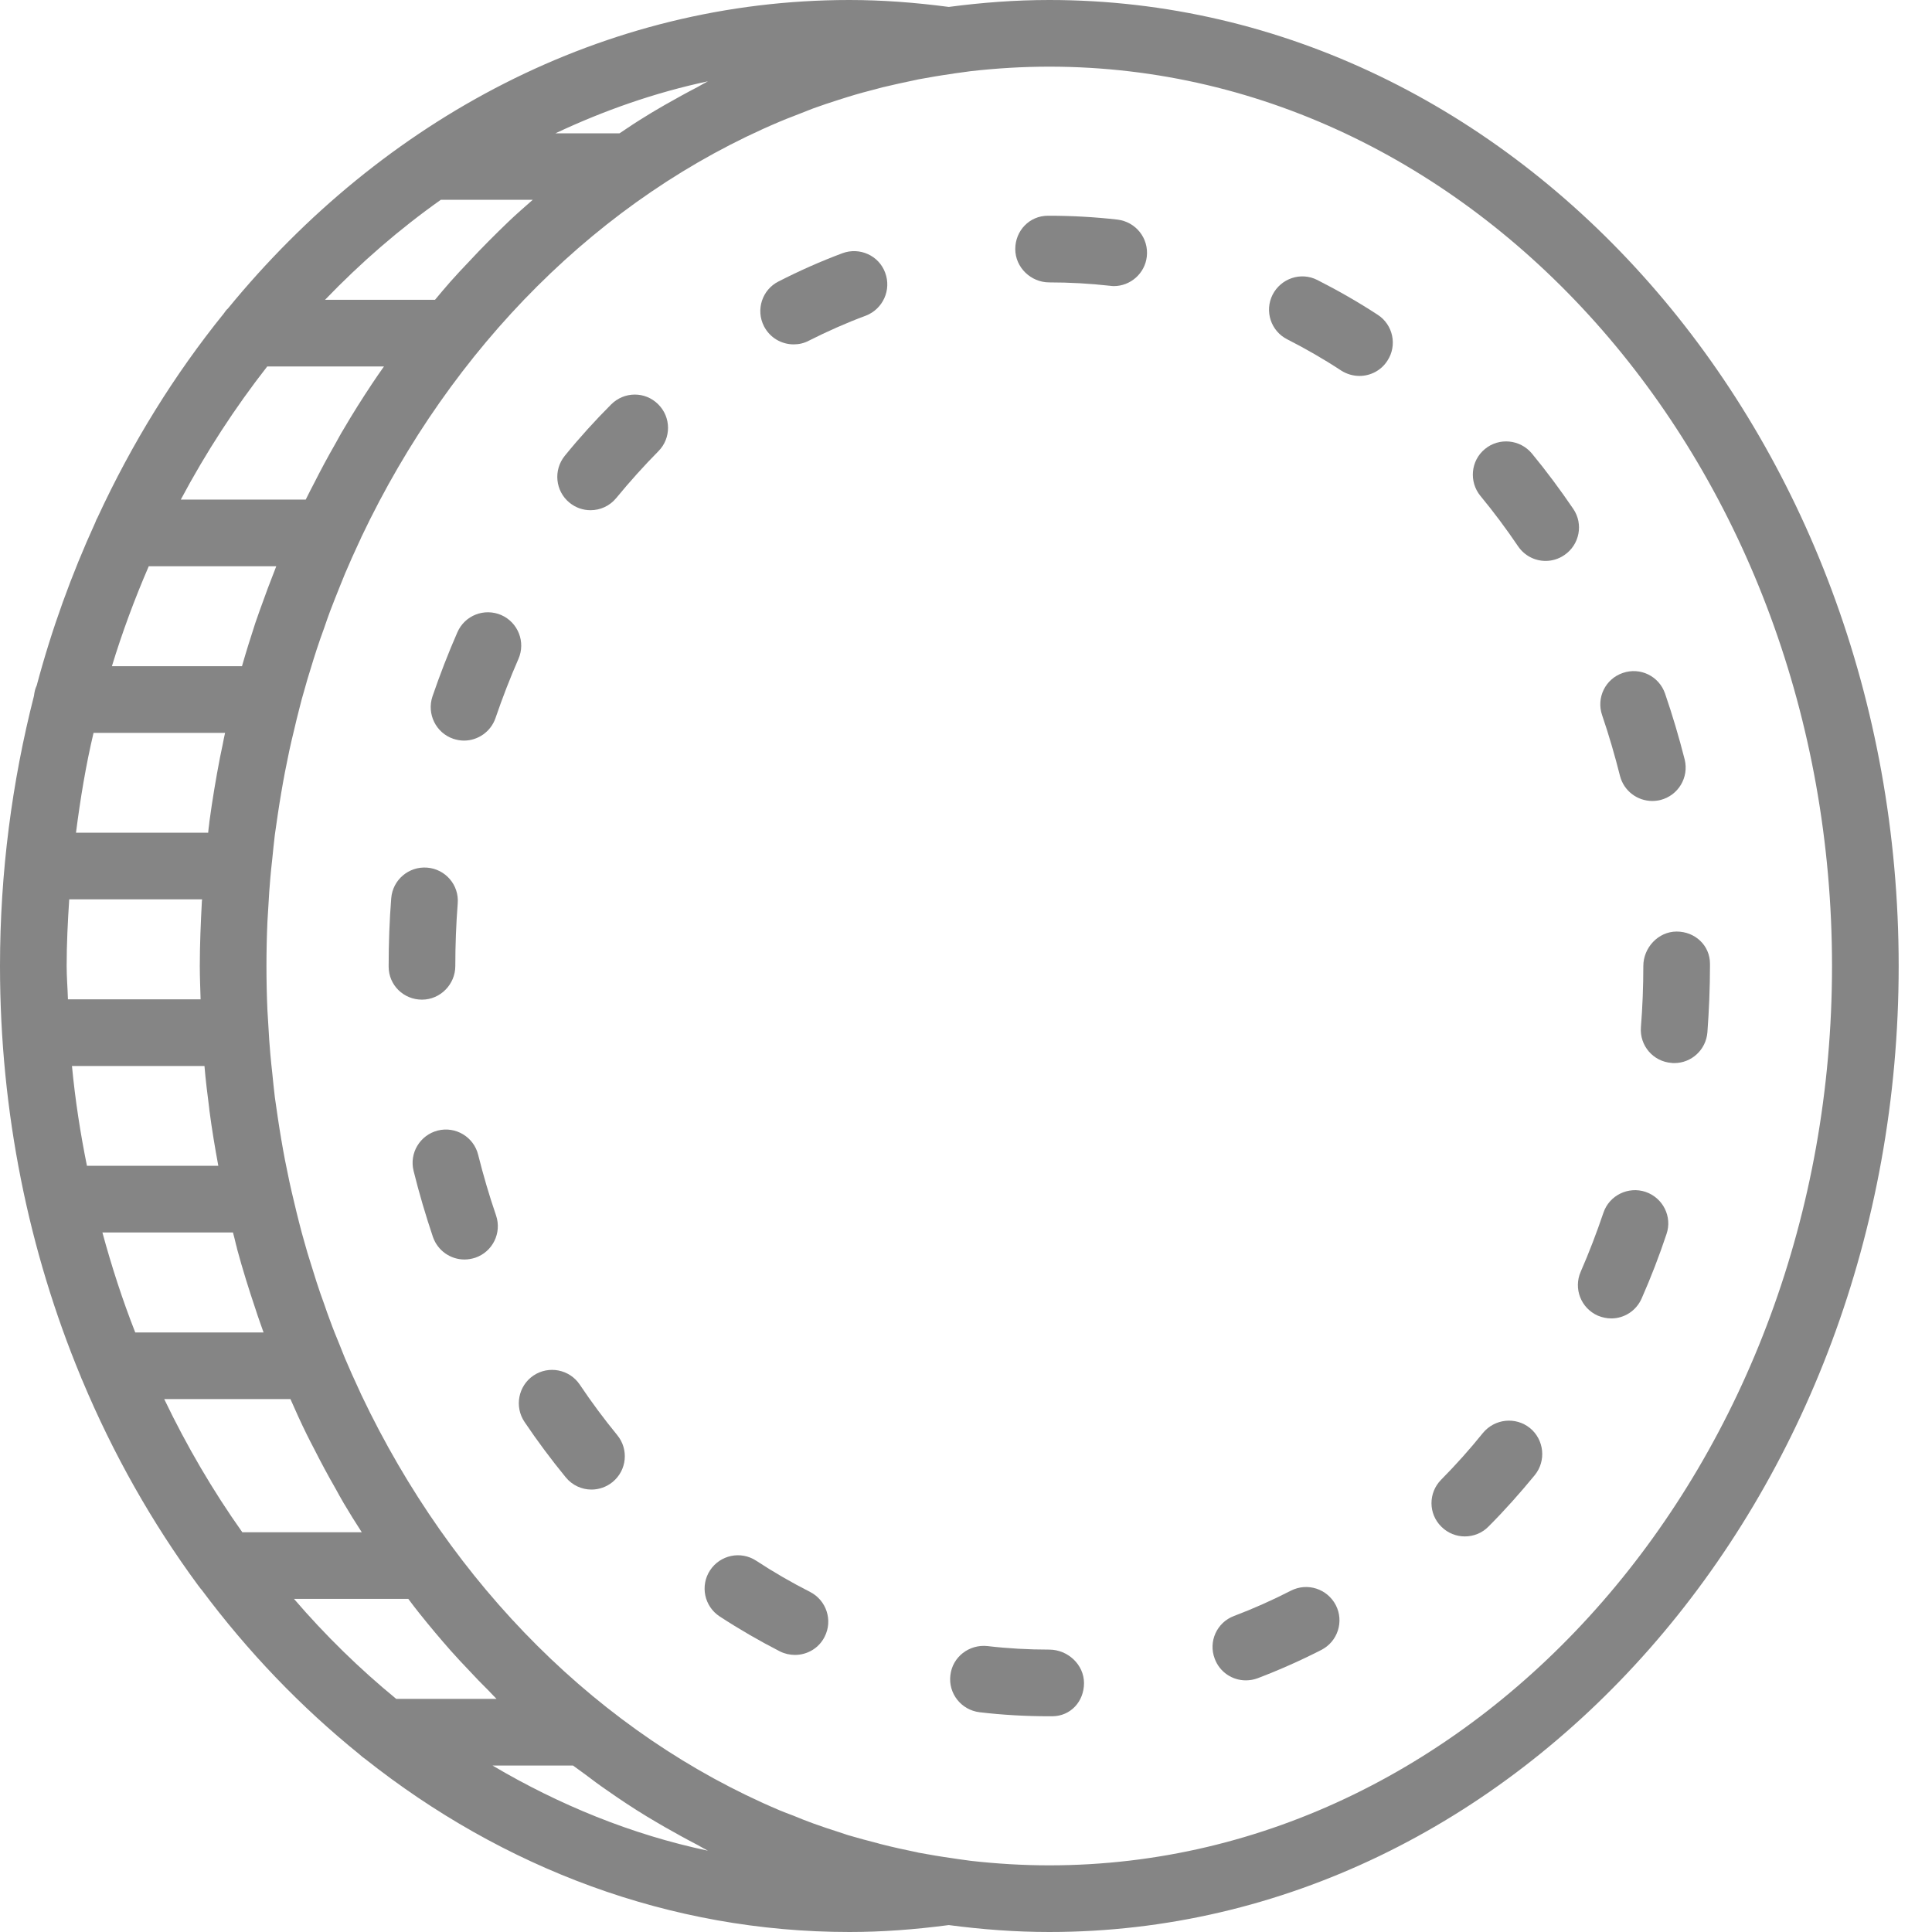
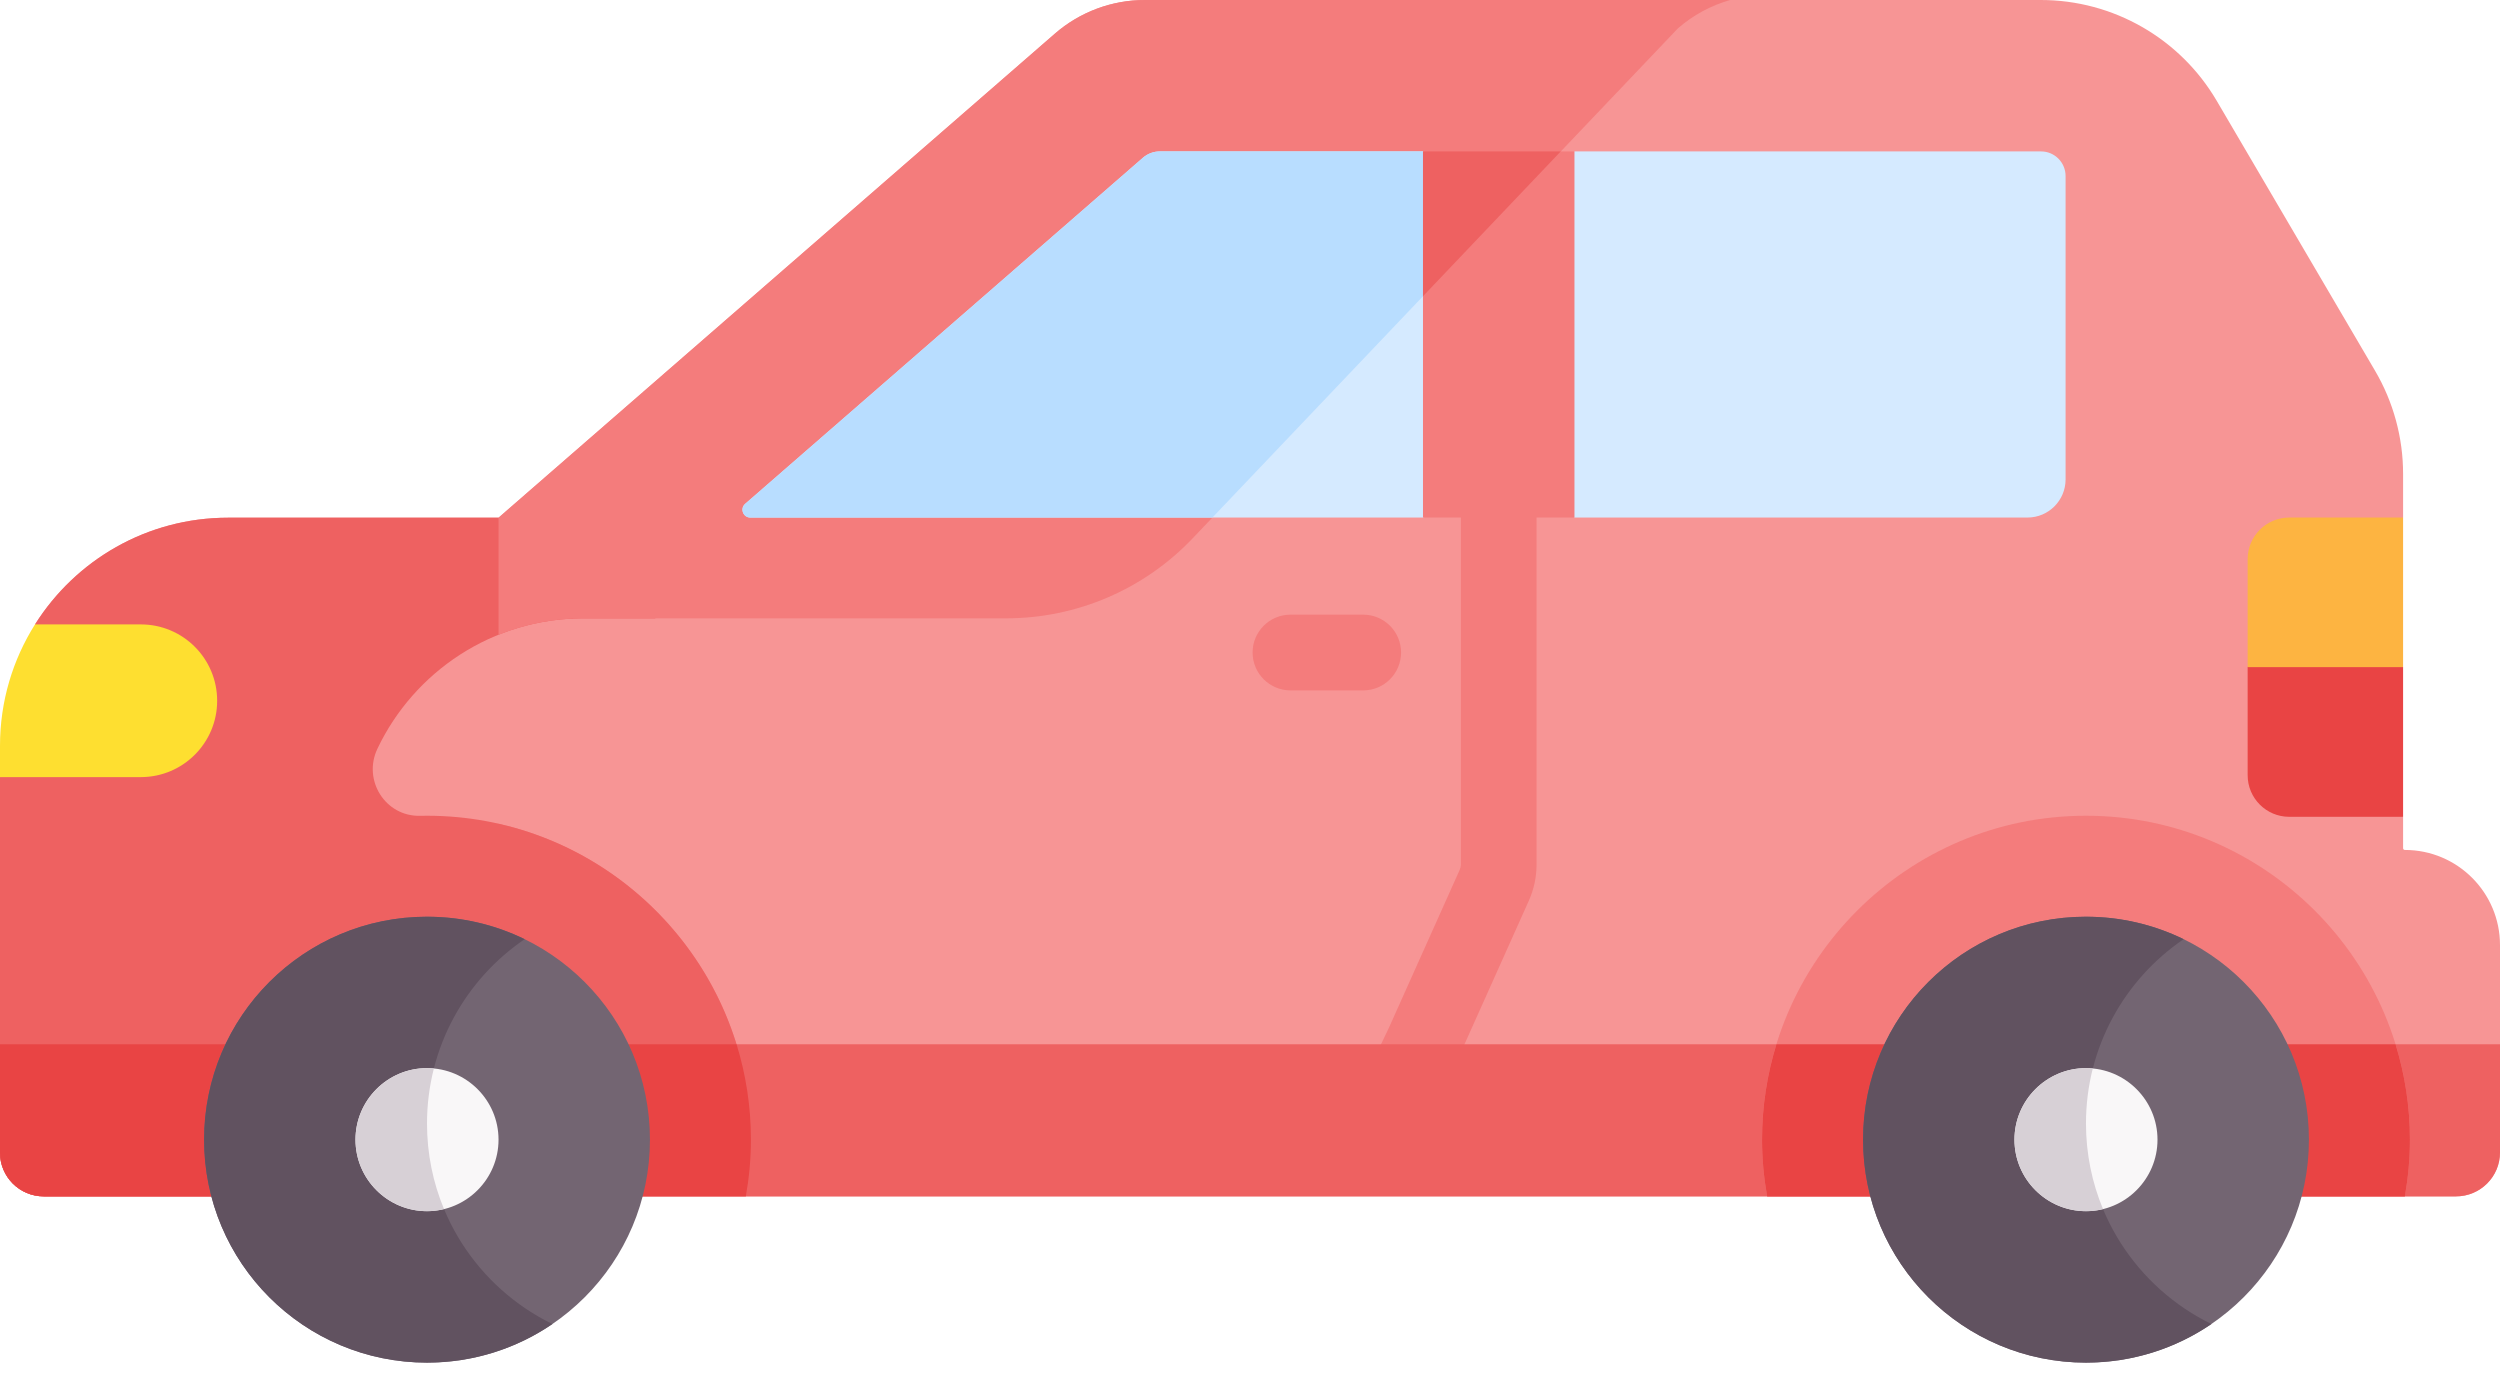
- <svg xmlns="http://www.w3.org/2000/svg" width="12" height="12" viewBox="0 0 12 12" fill="none">
-   <path d="M6.517 0C6.306 0 6.098 0.016 5.893 0.043C5.68 0.015 5.477 0 5.276 0C3.753 0 2.379 0.739 1.415 1.917C1.405 1.925 1.398 1.936 1.391 1.946C1.083 2.327 0.819 2.753 0.606 3.214C0.6 3.224 0.596 3.234 0.592 3.245C0.445 3.567 0.322 3.905 0.228 4.258C0.218 4.278 0.214 4.299 0.211 4.322C0.075 4.855 0 5.418 0 6C0 6.911 0.18 7.775 0.501 8.549C0.504 8.557 0.507 8.565 0.511 8.573C0.703 9.032 0.945 9.459 1.229 9.845C1.237 9.854 1.243 9.865 1.252 9.874C1.539 10.259 1.869 10.603 2.232 10.896C2.243 10.907 2.255 10.916 2.268 10.925C3.122 11.602 4.158 12 5.276 12C5.477 12 5.68 11.985 5.893 11.957C6.098 11.984 6.306 12 6.517 12C9.426 12 11.793 9.308 11.793 6C11.793 2.692 9.426 0 6.517 0ZM4.332 0.541C4.264 0.576 4.196 0.614 4.129 0.652C4.092 0.674 4.054 0.695 4.018 0.718C3.96 0.753 3.904 0.79 3.848 0.828H3.45C3.752 0.686 4.068 0.575 4.397 0.505C4.375 0.516 4.354 0.529 4.332 0.541ZM2.247 9.517H1.505C1.322 9.259 1.16 8.982 1.02 8.69H1.804C1.836 8.763 1.869 8.836 1.904 8.907C1.919 8.938 1.935 8.968 1.951 8.999C1.993 9.082 2.037 9.164 2.083 9.244C2.1 9.274 2.116 9.305 2.134 9.335C2.17 9.396 2.208 9.457 2.247 9.517ZM0.924 3.517H1.716C1.68 3.608 1.646 3.699 1.613 3.792C1.604 3.817 1.595 3.843 1.586 3.869C1.557 3.958 1.529 4.047 1.503 4.138H0.695C0.76 3.925 0.837 3.718 0.924 3.517ZM0.414 6C0.414 5.861 0.421 5.723 0.43 5.586H1.255C1.255 5.59 1.255 5.593 1.254 5.596C1.247 5.73 1.241 5.864 1.241 6C1.241 6.069 1.244 6.138 1.246 6.207H0.422C0.42 6.138 0.414 6.07 0.414 6ZM1.27 6.621C1.277 6.708 1.288 6.794 1.299 6.88C1.3 6.887 1.3 6.893 1.301 6.899C1.316 7.014 1.335 7.128 1.356 7.241H0.54C0.499 7.038 0.467 6.832 0.447 6.621H1.27ZM1.398 4.552C1.392 4.576 1.388 4.601 1.383 4.625C1.377 4.653 1.372 4.68 1.366 4.707C1.341 4.837 1.319 4.968 1.301 5.101C1.3 5.107 1.3 5.113 1.299 5.12C1.296 5.137 1.295 5.155 1.293 5.172H0.472C0.499 4.962 0.533 4.754 0.581 4.552H1.398ZM1.447 7.655C1.454 7.68 1.46 7.706 1.466 7.731C1.469 7.74 1.471 7.75 1.473 7.759C1.507 7.885 1.546 8.009 1.587 8.131C1.595 8.157 1.604 8.182 1.613 8.208C1.621 8.231 1.629 8.254 1.637 8.276H0.84C0.761 8.075 0.694 7.868 0.636 7.655H1.447ZM2.134 2.666C2.116 2.695 2.1 2.726 2.083 2.756C2.037 2.836 1.993 2.918 1.951 3.001C1.935 3.032 1.919 3.062 1.904 3.093C1.902 3.096 1.901 3.1 1.899 3.103H1.123C1.28 2.808 1.46 2.532 1.66 2.276H2.385C2.36 2.312 2.334 2.348 2.31 2.385C2.249 2.477 2.19 2.57 2.134 2.666ZM2.738 1.241H3.309C3.258 1.286 3.206 1.331 3.157 1.378C3.115 1.418 3.075 1.458 3.034 1.499C2.993 1.54 2.953 1.582 2.913 1.625C2.875 1.665 2.836 1.706 2.799 1.748C2.766 1.785 2.734 1.824 2.702 1.862H2.019C2.241 1.631 2.481 1.423 2.738 1.241ZM1.826 9.931H2.536C2.559 9.962 2.582 9.992 2.606 10.022C2.669 10.101 2.733 10.177 2.799 10.252C2.836 10.294 2.875 10.335 2.913 10.375C2.953 10.418 2.993 10.46 3.035 10.501C3.051 10.518 3.067 10.535 3.084 10.552H2.461C2.234 10.366 2.021 10.158 1.826 9.931ZM4.397 11.495C3.923 11.395 3.474 11.211 3.059 10.966H3.559C3.586 10.986 3.613 11.005 3.64 11.025C3.682 11.057 3.725 11.089 3.769 11.119C3.85 11.176 3.933 11.231 4.017 11.282C4.054 11.305 4.092 11.326 4.129 11.348C4.196 11.386 4.264 11.424 4.332 11.459C4.354 11.471 4.375 11.484 4.397 11.495ZM6.517 11.586C6.353 11.586 6.19 11.576 6.03 11.558L5.95 11.547C5.939 11.545 5.928 11.544 5.917 11.542C5.845 11.532 5.774 11.52 5.704 11.507C5.698 11.505 5.692 11.504 5.687 11.503C5.618 11.489 5.55 11.474 5.483 11.457C5.473 11.455 5.463 11.452 5.453 11.449C5.39 11.433 5.327 11.416 5.266 11.398C5.247 11.392 5.228 11.385 5.209 11.379C5.156 11.362 5.104 11.345 5.052 11.326C5.01 11.311 4.968 11.294 4.927 11.277C4.898 11.266 4.87 11.256 4.842 11.244C3.729 10.773 2.807 9.848 2.245 8.665C2.24 8.654 2.235 8.643 2.23 8.632C2.2 8.568 2.171 8.503 2.143 8.437C2.132 8.411 2.122 8.384 2.111 8.357C2.09 8.306 2.069 8.255 2.05 8.202C2.037 8.169 2.026 8.135 2.014 8.101C1.997 8.055 1.981 8.009 1.966 7.962C1.954 7.924 1.942 7.886 1.93 7.847C1.916 7.804 1.903 7.76 1.891 7.716C1.879 7.675 1.868 7.634 1.858 7.594C1.847 7.55 1.836 7.507 1.826 7.463C1.816 7.421 1.806 7.38 1.797 7.337C1.788 7.293 1.779 7.249 1.77 7.205C1.762 7.162 1.754 7.12 1.747 7.077C1.739 7.031 1.732 6.985 1.725 6.939C1.719 6.897 1.713 6.856 1.707 6.814C1.701 6.764 1.696 6.714 1.691 6.664C1.687 6.624 1.682 6.586 1.679 6.546C1.674 6.489 1.67 6.431 1.667 6.373C1.665 6.34 1.663 6.308 1.661 6.275C1.657 6.184 1.655 6.092 1.655 6C1.655 5.908 1.657 5.816 1.661 5.725C1.663 5.692 1.665 5.66 1.667 5.627C1.67 5.569 1.674 5.511 1.679 5.454C1.682 5.414 1.687 5.375 1.691 5.336C1.696 5.286 1.701 5.236 1.707 5.186C1.713 5.144 1.719 5.102 1.725 5.061C1.732 5.015 1.739 4.969 1.747 4.923C1.754 4.88 1.762 4.838 1.77 4.795C1.779 4.751 1.788 4.706 1.797 4.662C1.806 4.62 1.816 4.578 1.826 4.537C1.836 4.493 1.847 4.449 1.858 4.406C1.868 4.365 1.879 4.324 1.891 4.284C1.903 4.24 1.916 4.196 1.93 4.152C1.942 4.114 1.953 4.075 1.966 4.037C1.981 3.991 1.997 3.945 2.014 3.899C2.026 3.865 2.037 3.831 2.05 3.797C2.07 3.745 2.09 3.694 2.111 3.642C2.122 3.616 2.132 3.589 2.143 3.563C2.171 3.497 2.2 3.432 2.23 3.368C2.236 3.357 2.24 3.346 2.245 3.335C2.807 2.152 3.729 1.226 4.842 0.756C4.87 0.744 4.898 0.733 4.927 0.722C4.968 0.706 5.01 0.689 5.052 0.673C5.104 0.654 5.156 0.637 5.209 0.62C5.228 0.614 5.247 0.608 5.266 0.602C5.327 0.583 5.39 0.566 5.453 0.55C5.462 0.548 5.473 0.545 5.483 0.542C5.55 0.526 5.618 0.511 5.686 0.497C5.692 0.496 5.698 0.494 5.704 0.493C5.774 0.48 5.845 0.468 5.917 0.458C5.928 0.456 5.939 0.454 5.95 0.453L6.03 0.442C6.19 0.424 6.353 0.414 6.517 0.414C9.198 0.414 11.379 2.92 11.379 6C11.379 9.08 9.198 11.586 6.517 11.586Z" fill="#858585" />
-   <path d="M2.828 6C2.828 5.87 2.833 5.739 2.843 5.611C2.852 5.497 2.767 5.398 2.653 5.389C2.539 5.38 2.439 5.465 2.43 5.579C2.419 5.717 2.414 5.859 2.414 6V6.004C2.414 6.119 2.507 6.209 2.621 6.209C2.735 6.209 2.828 6.114 2.828 6Z" fill="#858585" />
-   <path d="M10.062 4.819C10.086 4.913 10.17 4.975 10.263 4.975C10.279 4.975 10.296 4.973 10.313 4.969C10.424 4.941 10.491 4.829 10.464 4.718C10.429 4.58 10.388 4.442 10.342 4.308C10.305 4.2 10.188 4.142 10.079 4.18C9.971 4.217 9.914 4.334 9.951 4.442C9.993 4.565 10.03 4.692 10.062 4.819Z" fill="#858585" />
-   <path d="M9.211 8.9C9.129 9.002 9.041 9.1 8.951 9.191C8.871 9.272 8.871 9.403 8.953 9.483C8.993 9.523 9.046 9.543 9.098 9.543C9.151 9.543 9.205 9.523 9.245 9.482C9.345 9.382 9.441 9.274 9.533 9.162C9.605 9.073 9.591 8.942 9.503 8.87C9.414 8.798 9.284 8.812 9.211 8.9Z" fill="#858585" />
-   <path d="M2.97 7.173C2.943 7.062 2.83 6.994 2.719 7.022C2.609 7.05 2.541 7.162 2.569 7.273C2.603 7.411 2.644 7.549 2.689 7.683C2.719 7.769 2.799 7.823 2.885 7.823C2.907 7.823 2.93 7.819 2.952 7.812C3.06 7.775 3.118 7.658 3.081 7.549C3.039 7.427 3.002 7.3 2.97 7.173Z" fill="#858585" />
-   <path d="M8.557 1.955C8.436 1.876 8.31 1.804 8.182 1.739C8.08 1.687 7.956 1.729 7.904 1.831C7.853 1.933 7.894 2.057 7.996 2.108C8.11 2.166 8.223 2.231 8.331 2.302C8.366 2.324 8.405 2.335 8.444 2.335C8.511 2.335 8.578 2.302 8.617 2.241C8.68 2.146 8.653 2.017 8.557 1.955Z" fill="#858585" />
-   <path d="M8.018 9.88C7.903 9.939 7.784 9.992 7.665 10.037C7.558 10.077 7.504 10.196 7.545 10.303C7.576 10.386 7.654 10.437 7.738 10.437C7.762 10.437 7.787 10.433 7.811 10.424C7.945 10.373 8.078 10.314 8.207 10.248C8.309 10.196 8.349 10.071 8.297 9.97C8.244 9.868 8.12 9.828 8.018 9.88Z" fill="#858585" />
-   <path d="M9.772 3.161C9.691 3.042 9.605 2.926 9.515 2.817C9.442 2.729 9.311 2.716 9.223 2.789C9.135 2.861 9.123 2.992 9.195 3.08C9.277 3.179 9.356 3.285 9.429 3.393C9.469 3.452 9.534 3.484 9.6 3.484C9.64 3.484 9.681 3.472 9.716 3.448C9.811 3.384 9.836 3.255 9.772 3.161Z" fill="#858585" />
-   <path d="M10.414 5.786C10.3 5.786 10.207 5.886 10.207 6C10.207 6.127 10.202 6.255 10.192 6.38C10.183 6.494 10.268 6.594 10.383 6.602C10.388 6.603 10.393 6.603 10.399 6.603C10.506 6.603 10.596 6.521 10.605 6.412C10.615 6.276 10.621 6.137 10.621 6V5.986C10.621 5.872 10.528 5.786 10.414 5.786Z" fill="#858585" />
-   <path d="M10.221 7.403C10.113 7.367 9.995 7.425 9.959 7.533C9.917 7.657 9.87 7.78 9.818 7.899C9.772 8.004 9.82 8.126 9.925 8.172C9.952 8.183 9.98 8.189 10.008 8.189C10.088 8.189 10.163 8.142 10.197 8.064C10.254 7.935 10.306 7.8 10.351 7.665C10.388 7.557 10.329 7.44 10.221 7.403Z" fill="#858585" />
-   <path d="M6.941 1.364C6.801 1.348 6.658 1.34 6.517 1.34H6.509C6.394 1.34 6.306 1.433 6.306 1.547C6.306 1.661 6.403 1.754 6.517 1.754C6.642 1.754 6.769 1.761 6.894 1.775C6.902 1.776 6.91 1.777 6.918 1.777C7.021 1.777 7.111 1.699 7.123 1.594C7.136 1.48 7.055 1.378 6.941 1.364Z" fill="#858585" />
-   <path d="M3.601 8.6C3.537 8.505 3.408 8.48 3.313 8.544C3.219 8.608 3.194 8.737 3.258 8.832C3.338 8.951 3.424 9.066 3.514 9.176C3.555 9.226 3.614 9.252 3.674 9.252C3.72 9.252 3.767 9.236 3.805 9.205C3.894 9.132 3.906 9.002 3.834 8.914C3.752 8.814 3.674 8.709 3.601 8.6Z" fill="#858585" />
-   <path d="M3.113 3.82C3.008 3.775 2.887 3.822 2.841 3.927C2.784 4.057 2.732 4.192 2.686 4.326C2.65 4.434 2.707 4.552 2.816 4.589C2.838 4.596 2.86 4.6 2.882 4.6C2.968 4.6 3.049 4.545 3.078 4.459C3.12 4.336 3.168 4.212 3.22 4.093C3.266 3.988 3.218 3.866 3.113 3.82Z" fill="#858585" />
-   <path d="M6.517 10.246C6.389 10.246 6.259 10.239 6.133 10.224C6.02 10.212 5.916 10.291 5.903 10.405C5.889 10.518 5.97 10.621 6.084 10.635C6.227 10.652 6.373 10.66 6.518 10.66H6.535C6.65 10.66 6.733 10.568 6.733 10.454C6.733 10.339 6.632 10.246 6.517 10.246Z" fill="#858585" />
-   <path d="M3.796 2.512C3.696 2.612 3.599 2.719 3.508 2.831C3.436 2.92 3.449 3.05 3.537 3.122C3.576 3.154 3.622 3.169 3.668 3.169C3.728 3.169 3.787 3.143 3.828 3.093C3.911 2.992 3.999 2.894 4.089 2.803C4.17 2.722 4.169 2.591 4.088 2.511C4.007 2.43 3.877 2.431 3.796 2.512Z" fill="#858585" />
-   <path d="M5.232 1.573C5.098 1.623 4.965 1.682 4.836 1.748C4.734 1.799 4.693 1.924 4.745 2.026C4.782 2.098 4.854 2.139 4.93 2.139C4.962 2.139 4.994 2.132 5.024 2.116C5.139 2.058 5.258 2.005 5.377 1.961C5.484 1.92 5.538 1.801 5.498 1.694C5.459 1.587 5.339 1.533 5.232 1.573Z" fill="#858585" />
-   <path d="M5.032 9.888C4.918 9.83 4.805 9.765 4.697 9.694C4.601 9.631 4.473 9.658 4.41 9.754C4.348 9.849 4.374 9.977 4.47 10.04C4.591 10.119 4.717 10.192 4.844 10.257C4.874 10.272 4.906 10.279 4.938 10.279C5.013 10.279 5.086 10.238 5.122 10.166C5.174 10.064 5.133 9.94 5.032 9.888Z" fill="#858585" />
+ <svg xmlns="http://www.w3.org/2000/svg" width="51" height="28" viewBox="0 0 51 28" fill="none">
+   <path d="M49.059 17.339C49.039 17.339 49.023 17.323 49.023 17.303V16.663L48.24 15.684V12.084L49.023 10.558V9.667C49.023 8.928 48.826 8.202 48.451 7.563L45.219 2.053C44.472 0.782 43.108 0 41.632 0H23.355C22.681 0 22.028 0.244 21.519 0.687L10.17 10.561V24.406H50.103C50.599 24.406 51 24.004 51 23.509V19.28C51 18.208 50.131 17.339 49.059 17.339V17.339Z" fill="#F79595" />
+   <path d="M10.169 10.561H4.653C2.993 10.561 1.538 11.431 0.714 12.739L1.172 13.197L0.905 15.339L0 15.853V23.514C0 24.006 0.399 24.406 0.892 24.406H10.169L15.997 22.274V14.296L10.169 10.561Z" fill="#F79595" />
+   <path d="M10.17 16.805V24.406L15.28 22.537C14.976 19.715 12.888 17.42 10.17 16.805V16.805Z" fill="#F47C7C" />
+   <path d="M8.711 16.641C8.664 16.641 8.616 16.642 8.569 16.643C7.86 16.658 7.395 15.916 7.699 15.275C8.446 13.702 10.048 12.614 11.905 12.614H13.373L10.169 10.561H4.653C2.993 10.561 1.538 11.43 0.714 12.738L1.172 13.197L0.905 15.339L0 15.853V23.514C0 24.006 0.399 24.406 0.892 24.406H7.252V22.274H15.245C14.773 19.091 12.023 16.641 8.711 16.641V16.641Z" fill="#EE6161" />
+   <path d="M11.905 12.614H20.526C21.963 12.614 23.337 12.025 24.328 10.984L34.23 0.578C34.54 0.307 34.905 0.112 35.295 0H23.355C22.681 0 22.028 0.244 21.519 0.687L10.17 10.561V12.95C10.706 12.734 11.291 12.614 11.905 12.614V12.614Z" fill="#F47C7C" />
+   <path d="M28.097 24.022C27.985 24.022 27.871 23.997 27.764 23.946C27.379 23.762 27.216 23.3 27.401 22.916L28.328 20.979L29.777 17.747C29.793 17.71 29.802 17.671 29.802 17.631V7.005C29.802 6.578 30.148 6.232 30.574 6.232C31.001 6.232 31.346 6.578 31.346 7.005V17.631C31.346 17.89 31.293 18.142 31.186 18.379L29.734 21.619C29.731 21.625 29.728 21.631 29.725 21.637L28.794 23.583C28.661 23.86 28.385 24.022 28.097 24.022V24.022Z" fill="#F47C7C" />
+   <path d="M51 21.303V23.509C51 24.004 50.598 24.406 50.103 24.406H10.169H0.892C0.399 24.406 0 24.006 0 23.514V21.303H51Z" fill="#EE6161" />
+   <path d="M8.711 21.303H0V23.514C0 24.006 0.399 24.406 0.892 24.406H8.711V21.303Z" fill="#E94444" />
+   <path d="M15.026 21.303H11.269V24.406H15.215C15.282 24.03 15.319 23.644 15.319 23.249C15.319 22.572 15.216 21.919 15.026 21.303V21.303Z" fill="#E94444" />
+   <path d="M8.711 27.797C11.223 27.797 13.259 25.761 13.259 23.249C13.259 20.737 11.223 18.701 8.711 18.701C6.199 18.701 4.163 20.737 4.163 23.249C4.163 25.761 6.199 27.797 8.711 27.797Z" fill="#736572" />
+   <path d="M42.554 16.641C38.91 16.641 35.946 19.606 35.946 23.249C35.946 23.644 35.983 24.03 36.05 24.406H49.059C49.125 24.03 49.162 23.644 49.162 23.249C49.162 19.606 46.198 16.641 42.554 16.641V16.641Z" fill="#F47C7C" />
+   <path d="M35.946 23.249C35.946 23.644 35.983 24.03 36.05 24.406H49.059C49.125 24.03 49.162 23.644 49.162 23.249C49.162 22.572 49.059 21.919 48.869 21.303H36.239C36.049 21.919 35.946 22.572 35.946 23.249V23.249Z" fill="#E94444" />
+   <path d="M42.554 27.797C45.066 27.797 47.102 25.761 47.102 23.249C47.102 20.737 45.066 18.701 42.554 18.701C40.042 18.701 38.006 20.737 38.006 23.249C38.006 25.761 40.042 27.797 42.554 27.797Z" fill="#736572" />
+   <path d="M8.711 22.92C8.711 21.357 9.501 19.978 10.703 19.159C10.101 18.866 9.425 18.701 8.711 18.701C6.199 18.701 4.163 20.737 4.163 23.249C4.163 25.761 6.199 27.798 8.711 27.798C9.659 27.798 10.541 27.507 11.269 27.01C9.755 26.272 8.711 24.718 8.711 22.92V22.92Z" fill="#615260" />
+   <path d="M42.554 22.92C42.554 21.357 43.344 19.978 44.546 19.159C43.944 18.866 43.268 18.701 42.554 18.701C40.042 18.701 38.006 20.737 38.006 23.249C38.006 25.761 40.042 27.798 42.554 27.798C43.502 27.798 44.384 27.507 45.113 27.01C43.599 26.272 42.554 24.718 42.554 22.92V22.92Z" fill="#615260" />
+   <path d="M29.029 3.089H23.659C23.534 3.089 23.412 3.135 23.317 3.217L15.202 10.278C15.09 10.375 15.159 10.558 15.306 10.558H29.029L30.77 9.819V4.803L29.029 3.089Z" fill="#D5EAFF" />
+   <path d="M30.48 4.518L29.029 3.089H23.659C23.534 3.089 23.412 3.135 23.317 3.217L15.202 10.278C15.09 10.375 15.159 10.558 15.306 10.558H24.733L30.48 4.518Z" fill="#B8DDFF" />
+   <path d="M41.638 3.089H41.632H32.119L31.111 4.389V9.819L32.119 10.558H41.36C41.79 10.558 42.138 10.21 42.138 9.779V3.592C42.138 3.315 41.915 3.089 41.638 3.089Z" fill="#D5EAFF" />
+   <path d="M29.029 3.089H32.119V10.558H29.029V3.089Z" fill="#F47C7C" />
+   <path d="M29.029 3.089V6.043L31.839 3.089H29.029Z" fill="#EE6161" />
+   <path d="M3.974 13.194C4.256 13.476 4.43 13.866 4.43 14.296C4.43 15.156 3.733 15.853 2.872 15.853H0V15.215C0 14.304 0.262 13.455 0.714 12.738H2.872C3.303 12.738 3.692 12.912 3.974 13.194V13.194Z" fill="#FEDF30" />
+   <path d="M27.81 14.084H26.326C25.899 14.084 25.553 13.738 25.553 13.311C25.553 12.885 25.899 12.539 26.326 12.539H27.81C28.236 12.539 28.582 12.885 28.582 13.311C28.582 13.738 28.236 14.084 27.81 14.084Z" fill="#F47C7C" />
+   <path d="M48.473 12.375H46.483L45.852 13.61V15.815C45.852 16.283 46.232 16.663 46.7 16.663H49.023V13.61L48.473 12.375Z" fill="#E94444" />
+   <path d="M8.711 24.708C7.907 24.708 7.252 24.054 7.252 23.249C7.252 22.445 7.906 21.79 8.711 21.79C9.515 21.79 10.17 22.445 10.17 23.249C10.17 24.053 9.515 24.708 8.711 24.708Z" fill="#F9F7F8" />
+   <path d="M9.058 24.665C8.834 24.127 8.711 23.538 8.711 22.92C8.711 22.533 8.76 22.157 8.851 21.797C8.805 21.793 8.758 21.79 8.711 21.79C7.907 21.79 7.252 22.445 7.252 23.249C7.252 24.053 7.907 24.708 8.711 24.708C8.831 24.708 8.946 24.692 9.058 24.665V24.665Z" fill="#D7D0D6" />
+   <path d="M42.554 24.708C41.75 24.708 41.095 24.054 41.095 23.249C41.095 22.445 41.75 21.79 42.554 21.79C43.359 21.79 44.013 22.445 44.013 23.249C44.013 24.053 43.359 24.708 42.554 24.708Z" fill="#F9F7F8" />
+   <path d="M42.902 24.666C42.678 24.129 42.554 23.538 42.554 22.92C42.554 22.533 42.602 22.157 42.693 21.797C42.647 21.793 42.601 21.79 42.554 21.79C41.75 21.79 41.095 22.445 41.095 23.249C41.095 24.054 41.75 24.708 42.554 24.708C42.674 24.708 42.791 24.694 42.902 24.666V24.666Z" fill="#D7D0D6" />
+   <path d="M49.023 10.558V13.61H45.852V11.406C45.852 10.938 46.232 10.558 46.7 10.558H49.023Z" fill="#FDB441" />
</svg>
